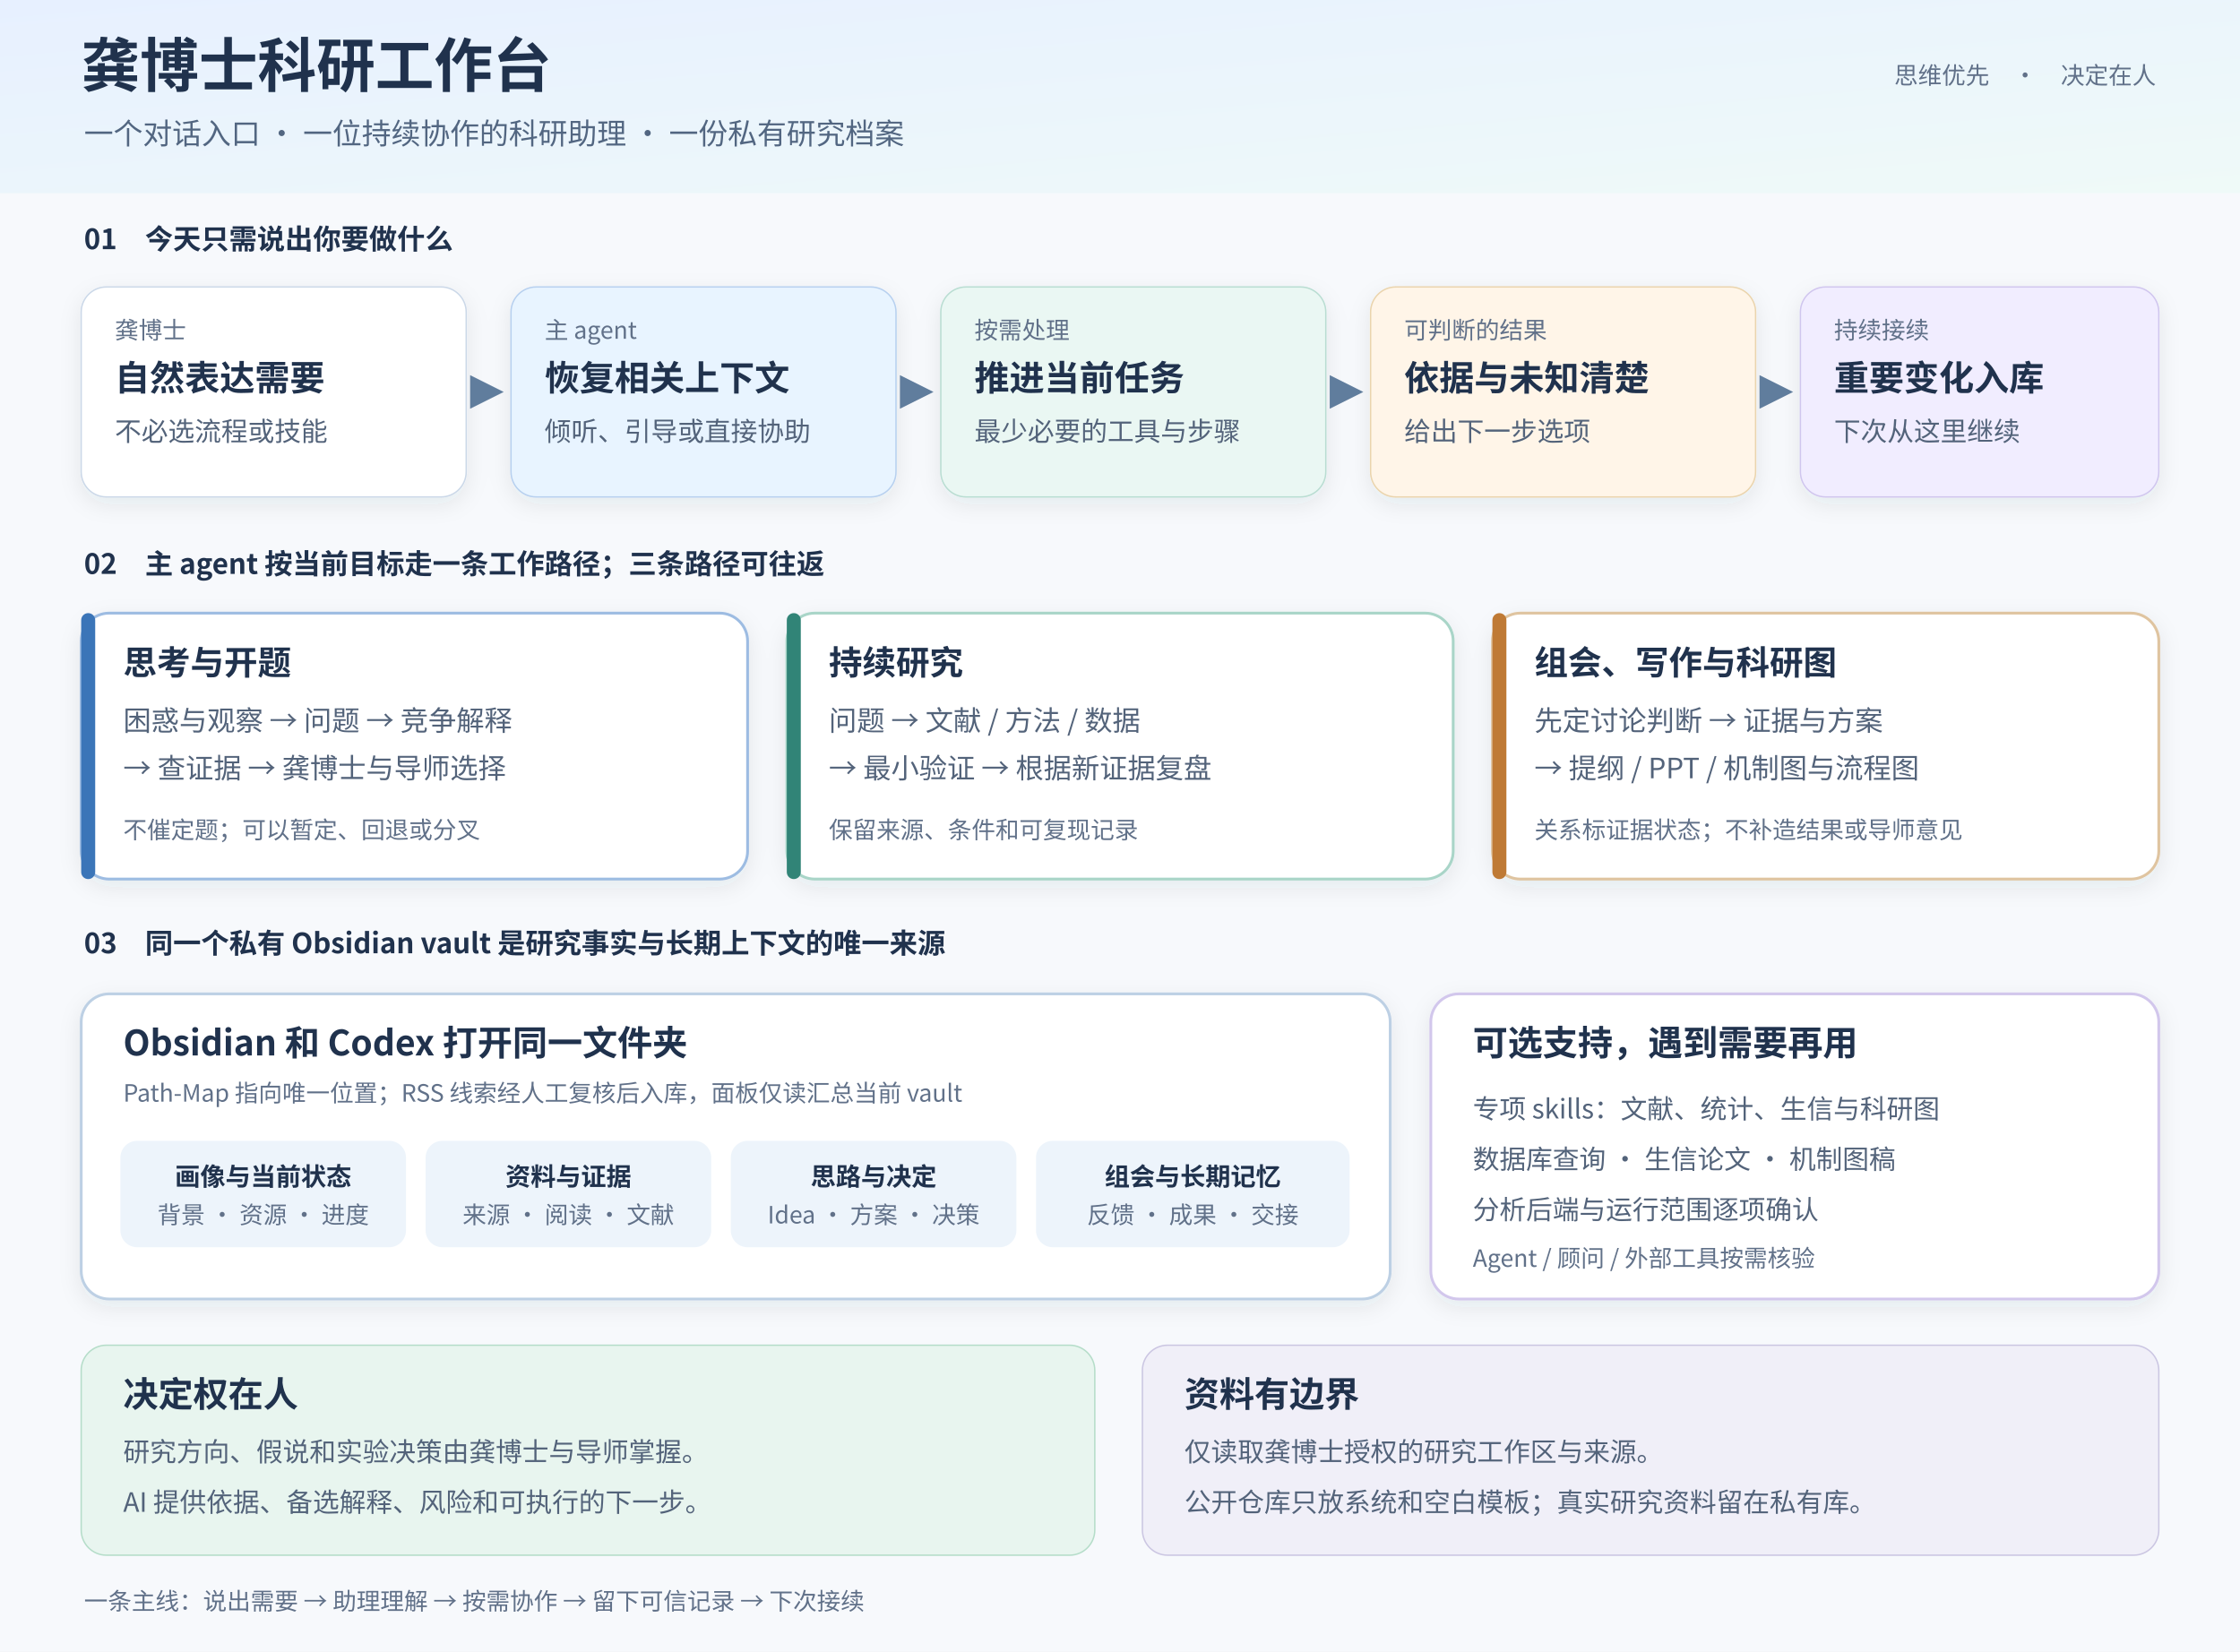
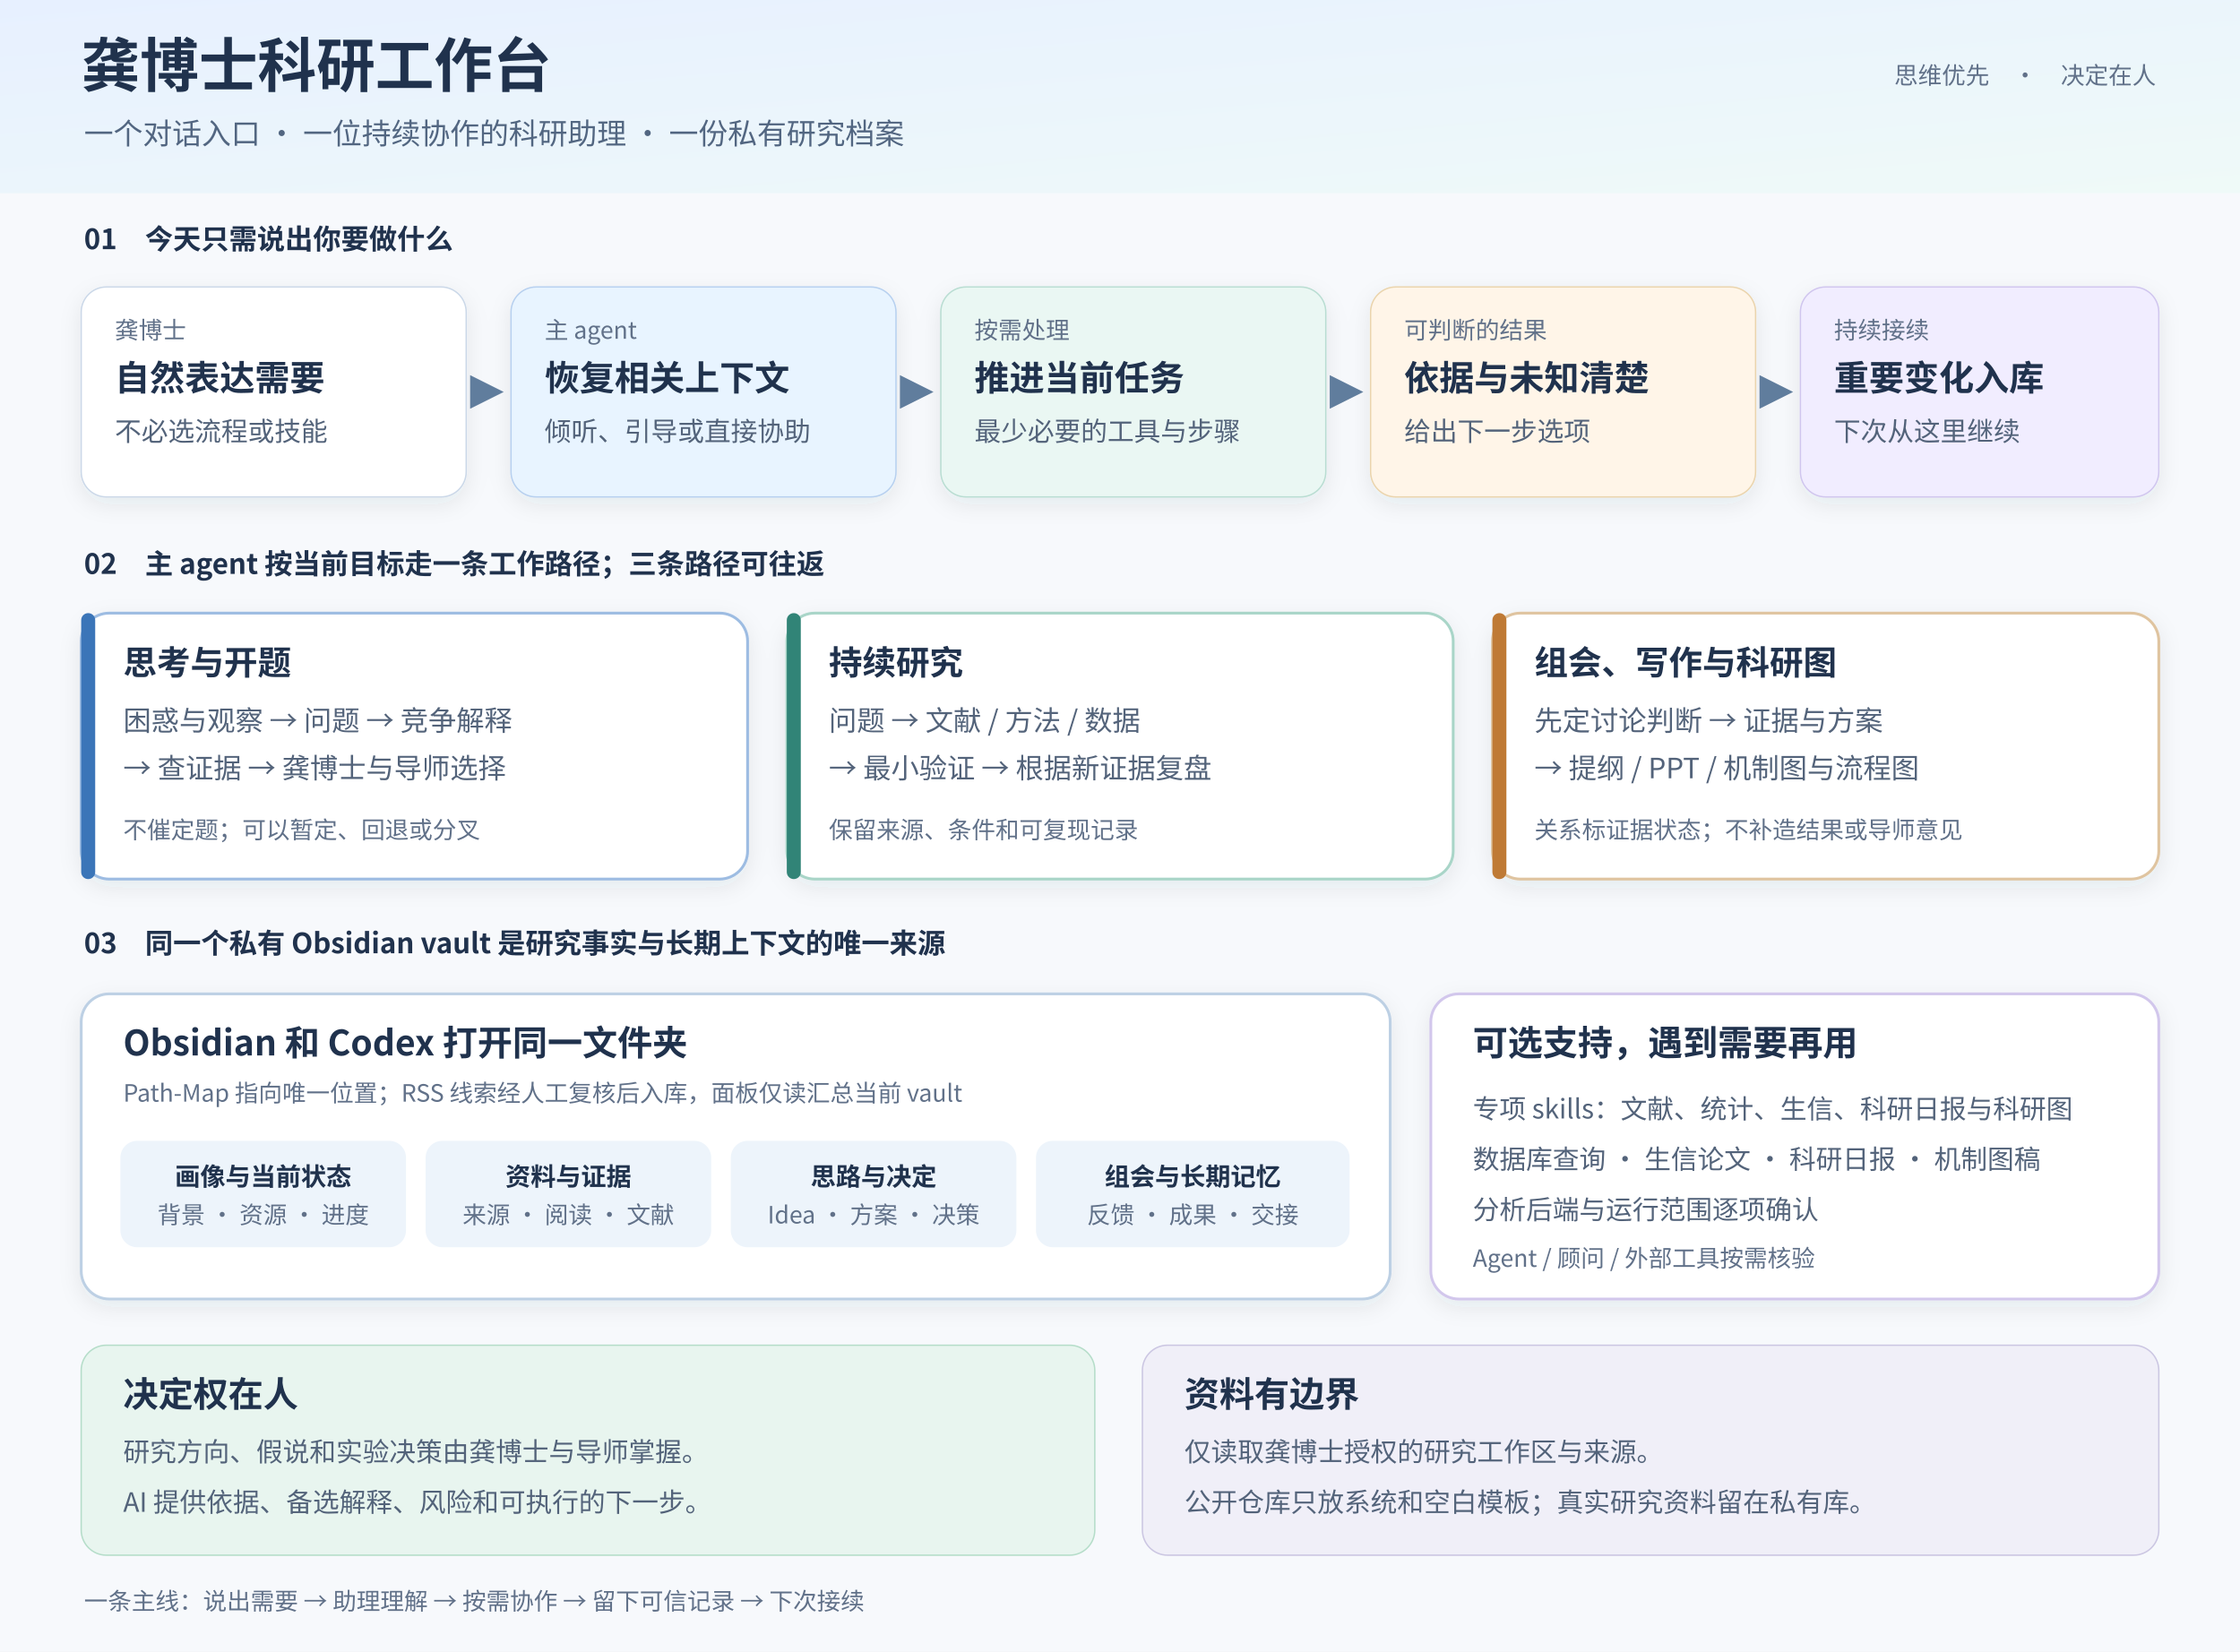
<svg xmlns="http://www.w3.org/2000/svg" width="1600" height="1180" viewBox="0 0 1600 1180">
  <defs>
    <linearGradient id="head" x1="0" y1="0" x2="1" y2="1">
      <stop offset="0" stop-color="#e7f0ff" />
      <stop offset="1" stop-color="#effaf8" />
    </linearGradient>
    <filter id="shadow" x="-10%" y="-10%" width="120%" height="130%">
      <feDropShadow dx="0" dy="5" stdDeviation="8" flood-color="#22324d" flood-opacity=".08" />
    </filter>
    <style>
      text { font-family: "Hiragino Sans GB", "PingFang SC", "Noto Sans CJK SC", sans-serif; fill: #20324d; }
      .title { font-size: 42px; font-weight: 700; }
      .subtitle { font-size: 21px; fill: #526681; }
      .step { font-size: 20px; font-weight: 700; }
      .head { font-size: 25px; font-weight: 700; }
      .body { font-size: 19px; fill: #53637a; }
      .small { font-size: 17px; fill: #617189; }
      .lane-title { font-size: 24px; font-weight: 700; }
      .lane-body { font-size: 20px; fill: #53637a; }
      .tag { font-size: 18px; font-weight: 600; }
      .white { fill: #fff; }
      .navy { fill: #123056; }
    </style>
    <marker id="arrow" viewBox="0 0 10 10" refX="8" refY="5" markerWidth="8" markerHeight="8" orient="auto-start-reverse">
      <path d="M0,0 L10,5 L0,10 z" fill="#607d9d" />
    </marker>
  </defs>
  <rect width="1600" height="1180" fill="#f7f9fc" />
  <rect x="0" y="0" width="1600" height="138" fill="url(#head)" />
  <text x="58" y="62" class="title">龚博士科研工作台</text>
  <text x="60" y="103" class="subtitle">一个对话入口 · 一位持续协作的科研助理 · 一份私有研究档案</text>
  <text x="1540" y="60" text-anchor="end" class="small">思维优先　·　决定在人</text>
  <text x="60" y="178" class="step">01　今天只需说出你要做什么</text>
  <g filter="url(#shadow)">
    <rect x="58" y="205" width="275" height="150" rx="18" fill="#fff" stroke="#cbd8e8" />
    <rect x="365" y="205" width="275" height="150" rx="18" fill="#e8f4ff" stroke="#b7d0ef" />
    <rect x="672" y="205" width="275" height="150" rx="18" fill="#eaf7f3" stroke="#b9ddd2" />
    <rect x="979" y="205" width="275" height="150" rx="18" fill="#fff5e8" stroke="#ead4ad" />
    <rect x="1286" y="205" width="256" height="150" rx="18" fill="#f1edff" stroke="#d0c6ee" />
  </g>
  <path d="M337 280 H355" stroke="#607d9d" stroke-width="3" marker-end="url(#arrow)" />
  <path d="M644 280 H662" stroke="#607d9d" stroke-width="3" marker-end="url(#arrow)" />
  <path d="M951 280 H969" stroke="#607d9d" stroke-width="3" marker-end="url(#arrow)" />
  <path d="M1258 280 H1276" stroke="#607d9d" stroke-width="3" marker-end="url(#arrow)" />
  <text x="82" y="242" class="small">龚博士</text>
  <text x="82" y="279" class="head">自然表达需要</text>
  <text x="82" y="315" class="body">不必选流程或技能</text>
  <text x="389" y="242" class="small">主 agent</text>
  <text x="389" y="279" class="head">恢复相关上下文</text>
  <text x="389" y="315" class="body">倾听、引导或直接协助</text>
  <text x="696" y="242" class="small">按需处理</text>
  <text x="696" y="279" class="head">推进当前任务</text>
  <text x="696" y="315" class="body">最少必要的工具与步骤</text>
  <text x="1003" y="242" class="small">可判断的结果</text>
  <text x="1003" y="279" class="head">依据与未知清楚</text>
  <text x="1003" y="315" class="body">给出下一步选项</text>
  <text x="1310" y="242" class="small">持续接续</text>
  <text x="1310" y="279" class="head">重要变化入库</text>
  <text x="1310" y="315" class="body">下次从这里继续</text>
  <text x="60" y="410" class="step">02　主 agent 按当前目标走一条工作路径；三条路径可往返</text>
  <g filter="url(#shadow)">
    <rect x="58" y="438" width="476" height="190" rx="20" fill="#fff" stroke="#9dbce2" stroke-width="2" />
    <rect x="562" y="438" width="476" height="190" rx="20" fill="#fff" stroke="#a9d5c8" stroke-width="2" />
    <rect x="1066" y="438" width="476" height="190" rx="20" fill="#fff" stroke="#dfc4a0" stroke-width="2" />
  </g>
  <rect x="58" y="438" width="10" height="190" rx="5" fill="#3b75b8" />
  <rect x="562" y="438" width="10" height="190" rx="5" fill="#318477" />
  <rect x="1066" y="438" width="10" height="190" rx="5" fill="#bf7a35" />
  <text x="88" y="482" class="lane-title">思考与开题</text>
  <text x="88" y="522" class="lane-body">困惑与观察 → 问题 → 竞争解释</text>
  <text x="88" y="556" class="lane-body">→ 查证据 → 龚博士与导师选择</text>
  <text x="88" y="599" class="small">不催定题；可以暂定、回退或分叉</text>
  <text x="592" y="482" class="lane-title">持续研究</text>
  <text x="592" y="522" class="lane-body">问题 → 文献 / 方法 / 数据</text>
  <text x="592" y="556" class="lane-body">→ 最小验证 → 根据新证据复盘</text>
  <text x="592" y="599" class="small">保留来源、条件和可复现记录</text>
  <text x="1096" y="482" class="lane-title">组会、写作与科研图</text>
  <text x="1096" y="522" class="lane-body">先定讨论判断 → 证据与方案</text>
  <text x="1096" y="556" class="lane-body">→ 提纲 / PPT / 机制图与流程图</text>
  <text x="1096" y="599" class="small">关系标证据状态；不补造结果或导师意见</text>
  <text x="60" y="681" class="step">03　同一个私有 Obsidian vault 是研究事实与长期上下文的唯一来源</text>
  <g filter="url(#shadow)">
    <rect x="58" y="710" width="935" height="218" rx="20" fill="#fff" stroke="#bdd0e4" stroke-width="2" />
    <rect x="1022" y="710" width="520" height="218" rx="20" fill="#fff" stroke="#d2c7ec" stroke-width="2" />
  </g>
  <text x="88" y="754" class="head">Obsidian 和 Codex 打开同一文件夹</text>
  <text x="88" y="787" class="small">Path-Map 指向唯一位置；RSS 线索经人工复核后入库，面板仅读汇总当前 vault</text>
  <rect x="86" y="815" width="204" height="76" rx="12" fill="#edf4fb" />
  <rect x="304" y="815" width="204" height="76" rx="12" fill="#edf4fb" />
  <rect x="522" y="815" width="204" height="76" rx="12" fill="#edf4fb" />
  <rect x="740" y="815" width="224" height="76" rx="12" fill="#edf4fb" />
  <text x="188" y="847" text-anchor="middle" class="tag">画像与当前状态</text>
  <text x="188" y="874" text-anchor="middle" class="small">背景 · 资源 · 进度</text>
  <text x="406" y="847" text-anchor="middle" class="tag">资料与证据</text>
  <text x="406" y="874" text-anchor="middle" class="small">来源 · 阅读 · 文献</text>
  <text x="624" y="847" text-anchor="middle" class="tag">思路与决定</text>
  <text x="624" y="874" text-anchor="middle" class="small">Idea · 方案 · 决策</text>
  <text x="852" y="847" text-anchor="middle" class="tag">组会与长期记忆</text>
  <text x="852" y="874" text-anchor="middle" class="small">反馈 · 成果 · 交接</text>
  <text x="1052" y="754" class="head">可选支持，遇到需要再用</text>
-   <text x="1052" y="799" class="body">专项 skills：文献、统计、生信与科研图</text>
-   <text x="1052" y="835" class="body">数据库查询 · 生信论文 · 机制图稿</text>
+   <text x="1052" y="799" class="body">专项 skills：文献、统计、生信、科研日报与科研图</text>
+   <text x="1052" y="835" class="body">数据库查询 · 生信论文 · 科研日报 · 机制图稿</text>
  <text x="1052" y="871" class="body">分析后端与运行范围逐项确认</text>
  <text x="1052" y="905" class="small">Agent / 顾问 / 外部工具按需核验</text>
  <rect x="58" y="961" width="724" height="150" rx="18" fill="#e8f5ef" stroke="#b5ddc9" />
  <rect x="816" y="961" width="726" height="150" rx="18" fill="#f0eff8" stroke="#cbc6e2" />
  <text x="88" y="1005" class="head">决定权在人</text>
  <text x="88" y="1044" class="body">研究方向、假说和实验决策由龚博士与导师掌握。</text>
  <text x="88" y="1080" class="body">AI 提供依据、备选解释、风险和可执行的下一步。</text>
  <text x="846" y="1005" class="head">资料有边界</text>
  <text x="846" y="1044" class="body">仅读取龚博士授权的研究工作区与来源。</text>
  <text x="846" y="1080" class="body">公开仓库只放系统和空白模板；真实研究资料留在私有库。</text>
  <text x="60" y="1150" class="small">一条主线：说出需要 → 助理理解 → 按需协作 → 留下可信记录 → 下次接续</text>
</svg>
